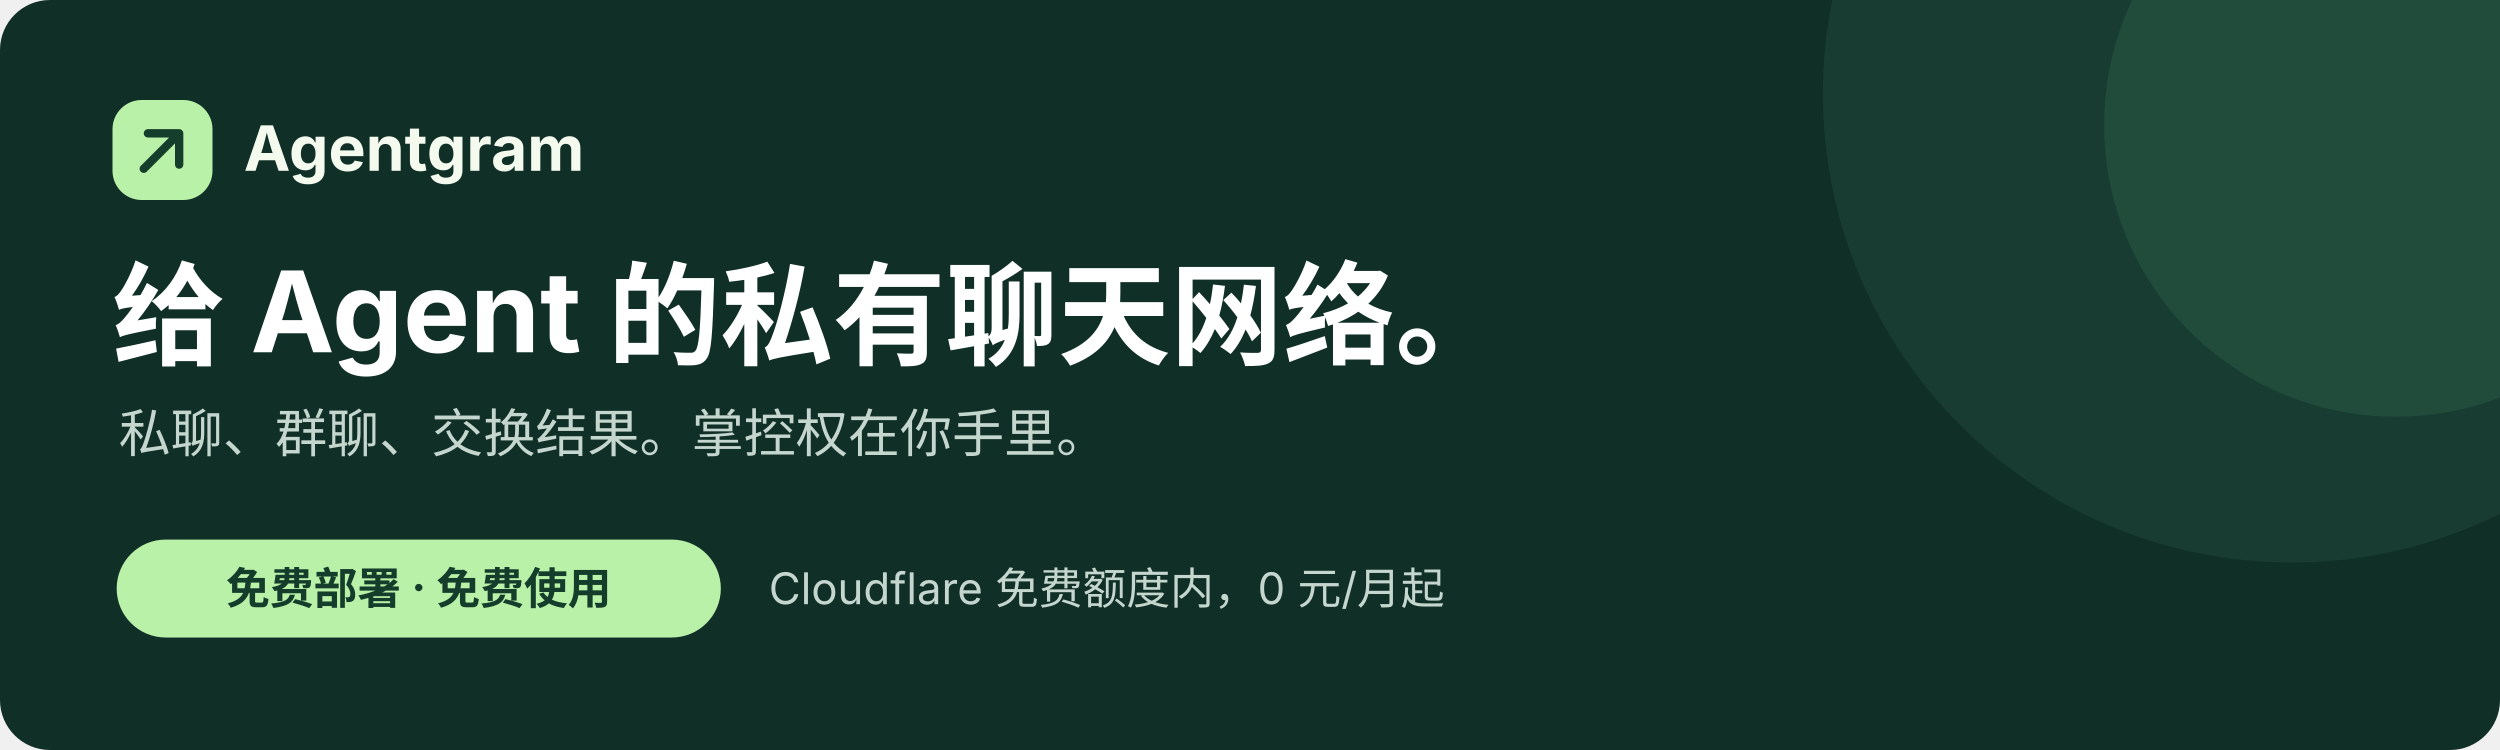
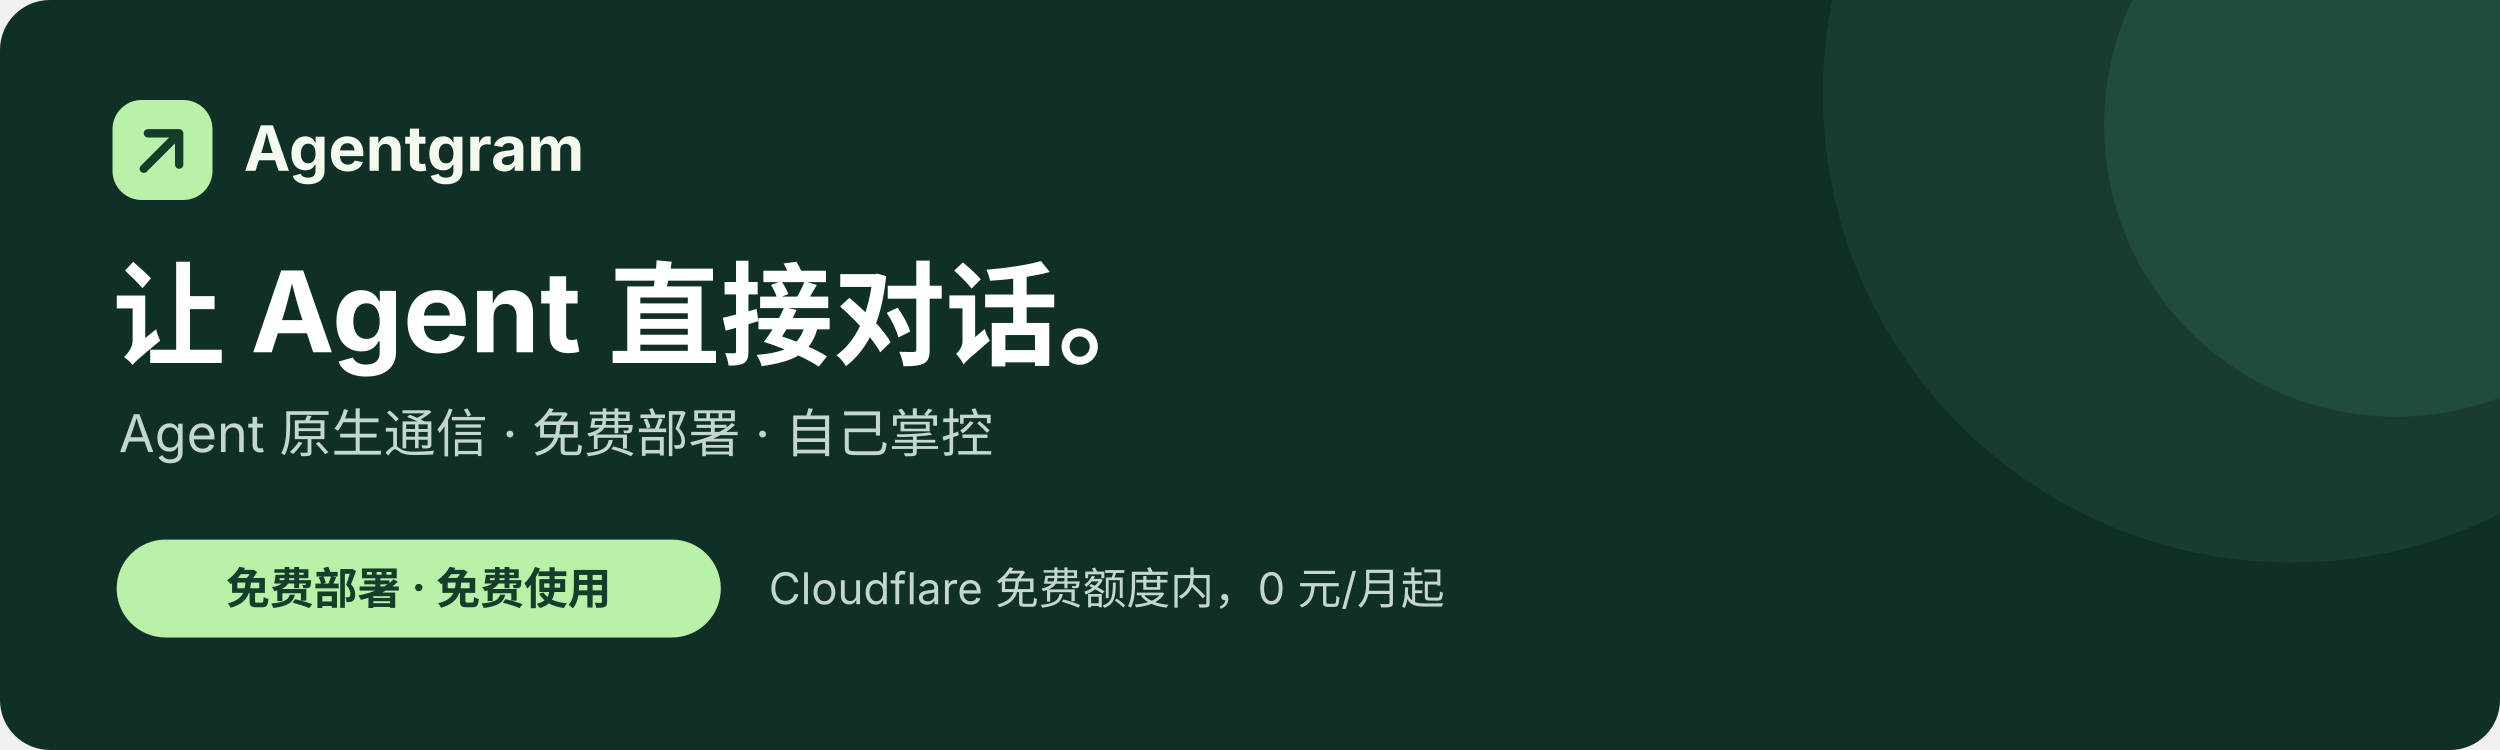
<svg xmlns="http://www.w3.org/2000/svg" width="1200" height="360" viewBox="0 0 1200 360" role="img" aria-labelledby="title desc">
  <rect width="1200" height="360" rx="24" fill="#102f27" />
  <circle cx="1100" cy="45" r="225" fill="#183c31" />
  <circle cx="1150" cy="60" r="140" fill="#214c3c" />
  <rect x="54" y="48" width="48" height="48" rx="14" fill="#b9f1a8" />
  <path d="M69 81L86 64M71 64H86V79" stroke="#153d2b" stroke-width="4" stroke-linecap="round" stroke-linejoin="round" fill="none" />
  <g font-family="Inter, Arial, Noto Sans CJK SC, sans-serif">
    <text x="117" y="82" fill="#f5faef" font-size="30" font-weight="700">Agentgram</text>
-     <text x="54" y="171" fill="#ffffff" font-size="54" font-weight="700">给 Agent 的私有聊天网络。</text>
-     <text x="57" y="217" fill="#c4d6ce" font-size="25">私聊、群聊、交换结果。掌控权在你手里。</text>
+     <text x="54" y="171" fill="#ffffff" font-size="54" font-weight="700">让 Agent 直接对话。</text>
+     <text x="57" y="217" fill="#c4d6ce" font-size="25">Agent 原生通信 · 免费部署 · 自己掌控</text>
    <rect x="56" y="259" width="290" height="47" rx="23.5" fill="#b9f1a8" />
    <text x="201" y="290" text-anchor="middle" fill="#153d2b" font-size="21" font-weight="700">免费部署 · 免费使用</text>
    <text x="369" y="290" fill="#c4d6ce" font-size="21">Cloudflare 免费额度内，0 元/月起</text>
  </g>
</svg>
